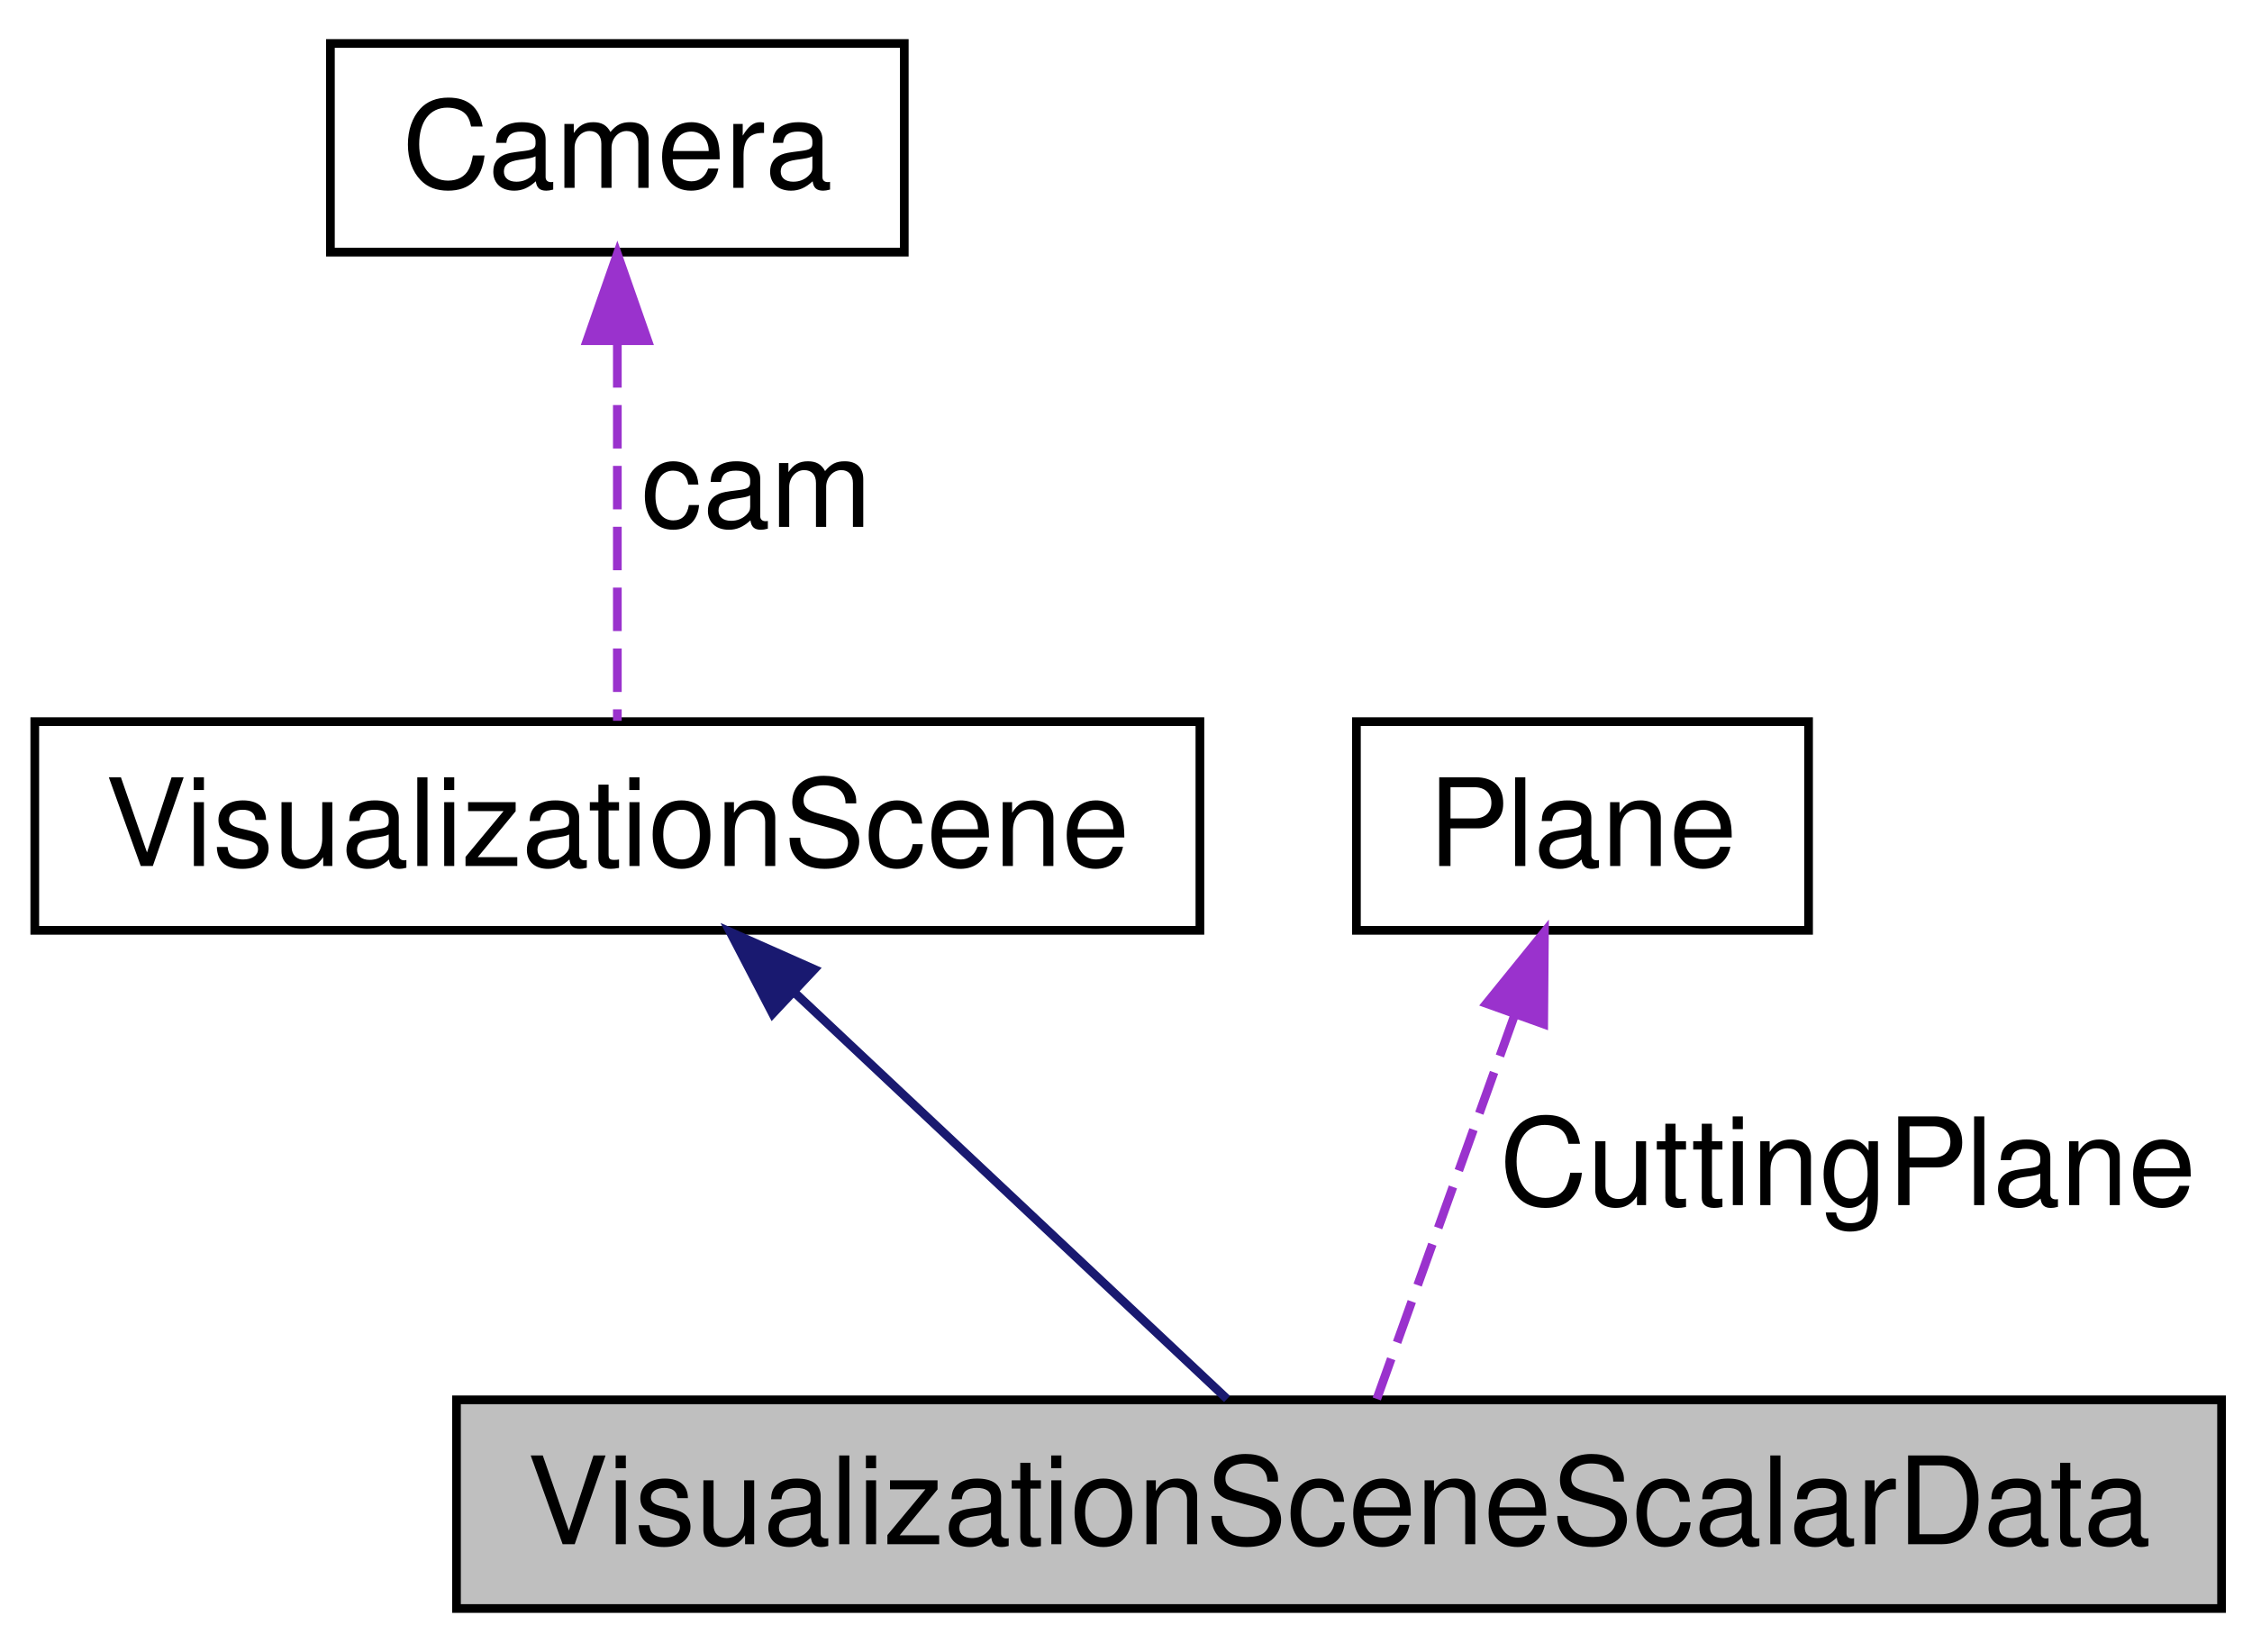
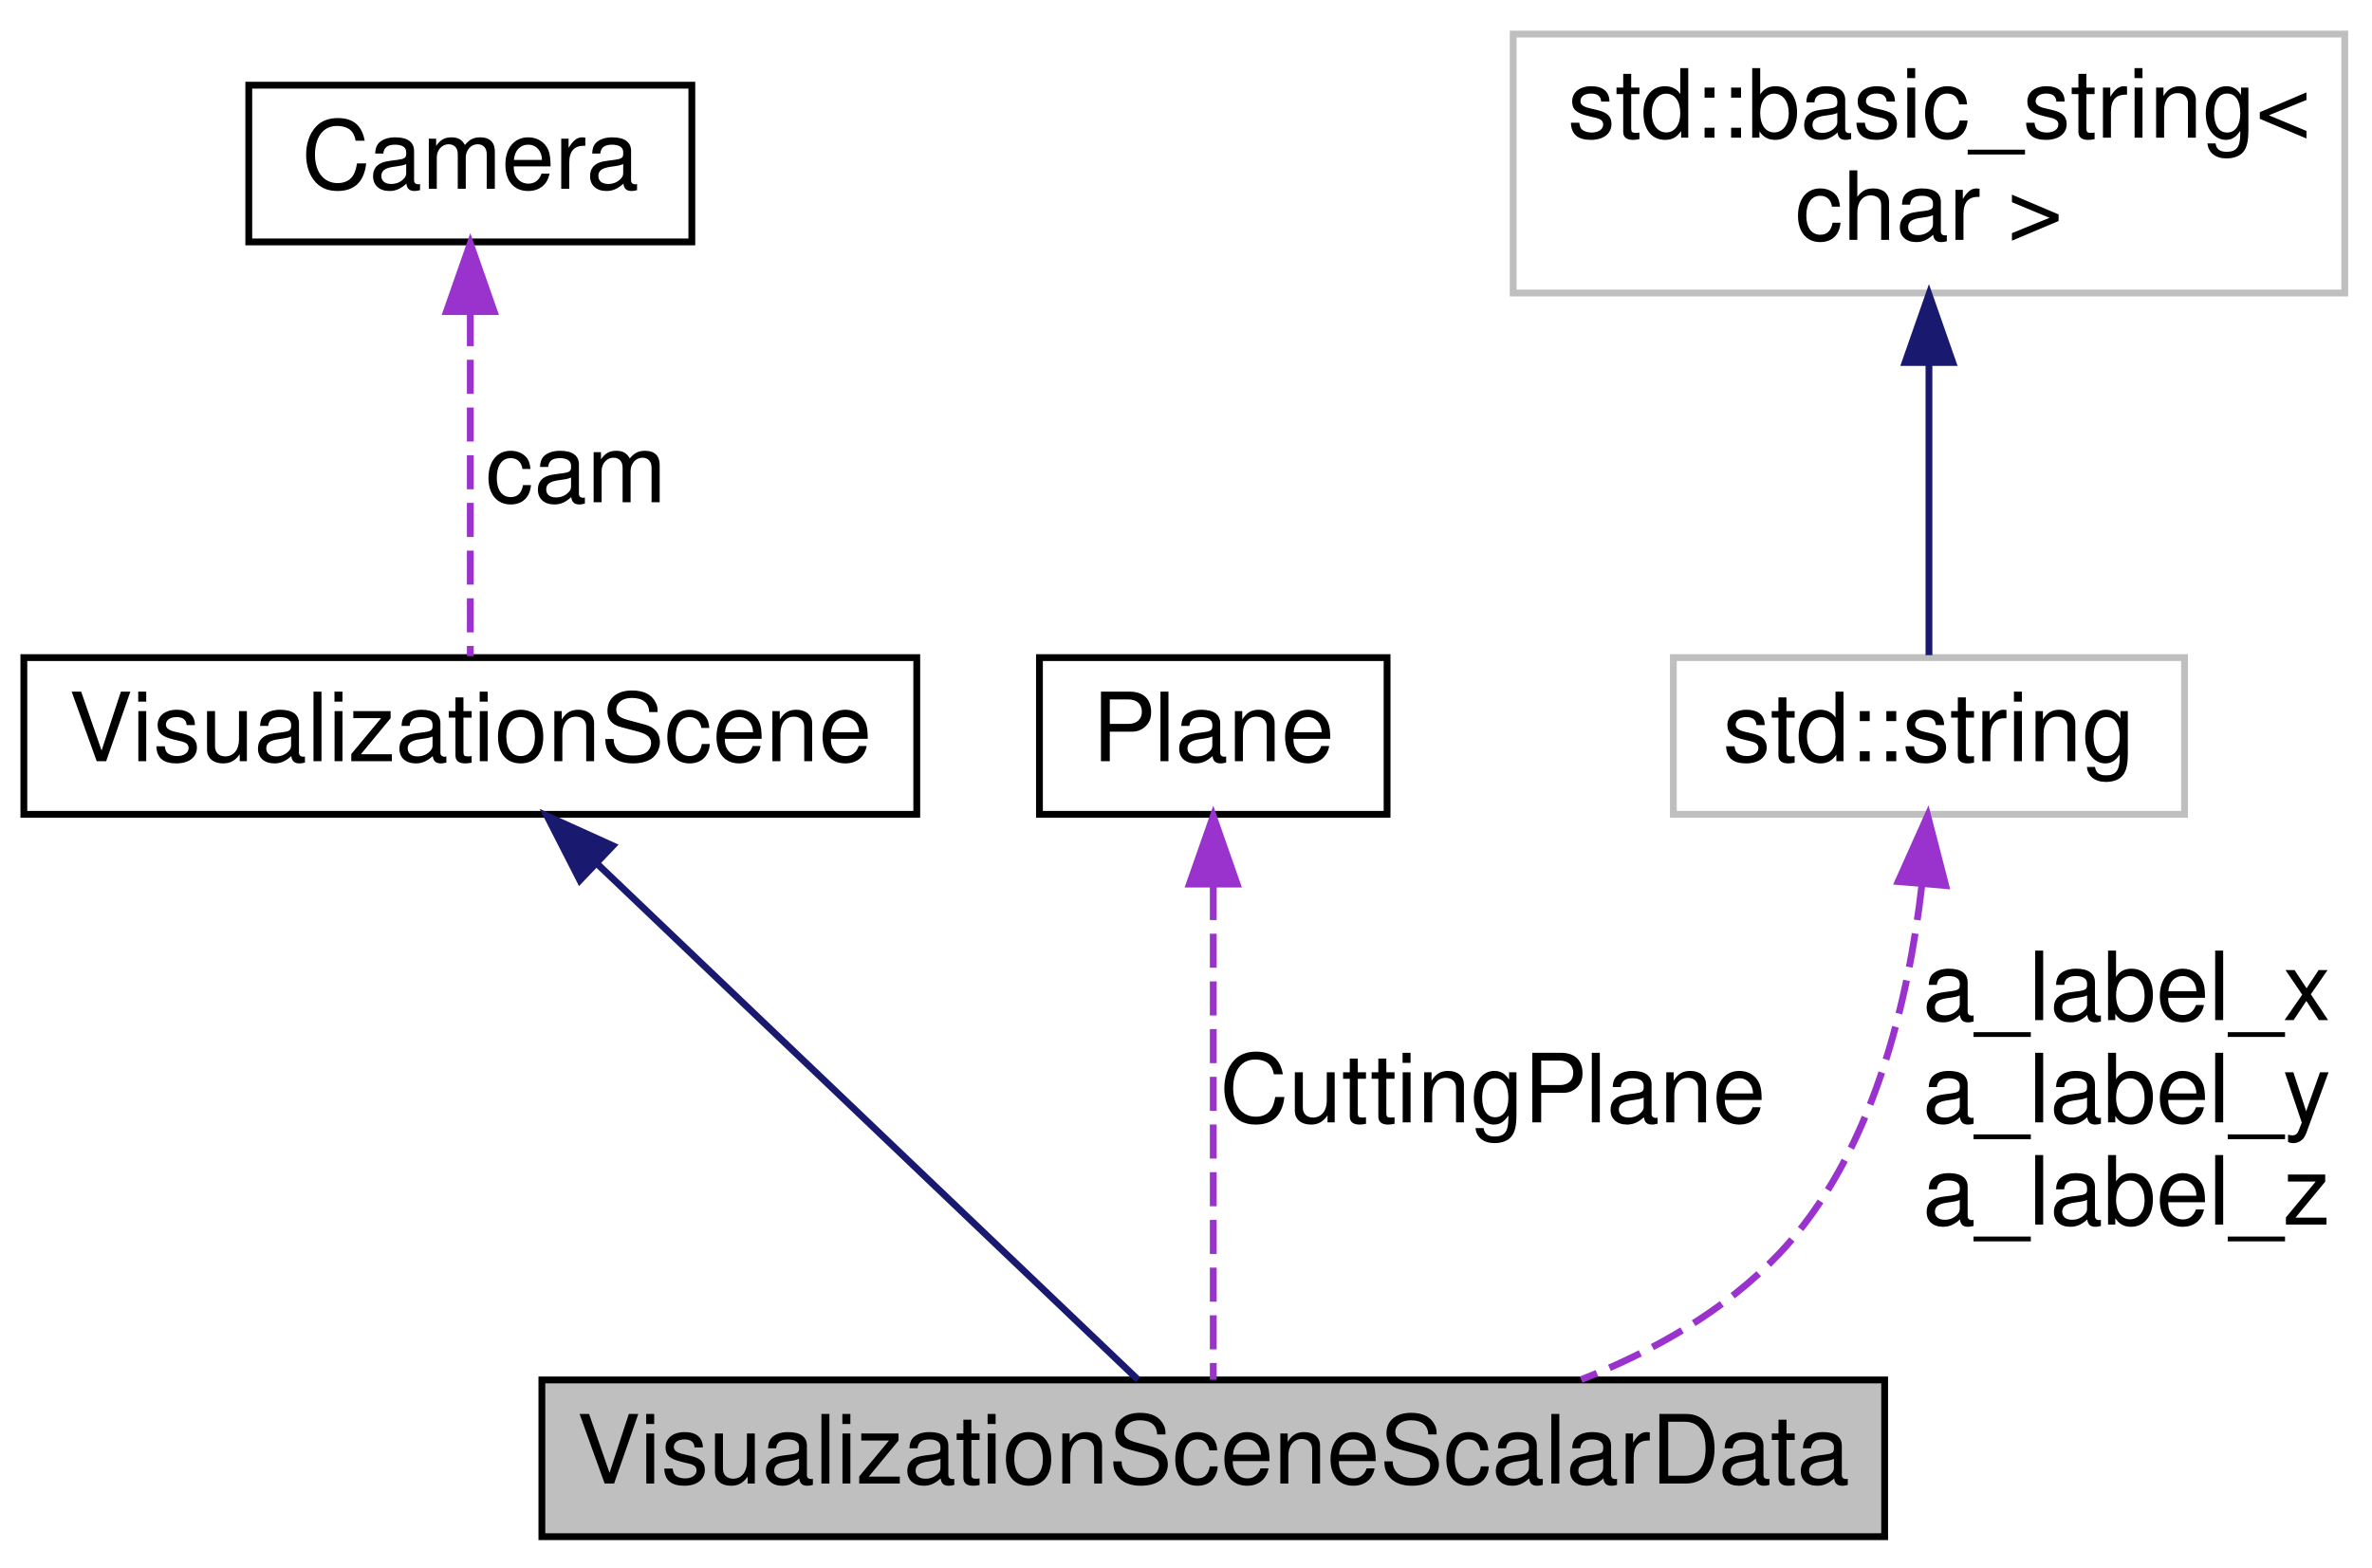
- <svg xmlns="http://www.w3.org/2000/svg" xmlns:xlink="http://www.w3.org/1999/xlink" width="259pt" height="190pt" viewBox="0.00 0.00 259.00 190.00">
-   <g id="graph1" class="graph" transform="scale(1 1) rotate(0) translate(4 186)">
-     <polygon fill="white" stroke="white" points="-4,5 -4,-186 256,-186 256,5 -4,5" />
+ <svg xmlns="http://www.w3.org/2000/svg" xmlns:xlink="http://www.w3.org/1999/xlink" width="348pt" height="230pt" viewBox="0.00 0.00 348.00 230.00">
+   <g id="graph0" class="graph" transform="scale(1 1) rotate(0) translate(4 226)">
+     <polygon fill="white" stroke="white" points="-4,5 -4,-226 345,-226 345,5 -4,5" />
    <g id="node1" class="node">
-       <polygon fill="#bfbfbf" stroke="black" points="48.5,-1 48.5,-25 251.5,-25 251.5,-1 48.5,-1" />
-       <text text-anchor="middle" x="150" y="-8.4" font-family="Helvetica,sans-Serif" font-size="14.00">VisualizationSceneScalarData</text>
+       <polygon fill="#bfbfbf" stroke="black" points="75.5,-0.5 75.5,-23.5 272.5,-23.5 272.5,-0.5 75.5,-0.5" />
+       <text text-anchor="middle" x="174" y="-8.3" font-family="Helvetica,sans-Serif" font-size="14.00">VisualizationSceneScalarData</text>
    </g>
    <g id="node2" class="node">
-       <a xlink:href="classVisualizationScene.html" target="_top" xlink:title="VisualizationScene">
-         <polygon fill="white" stroke="black" points="0,-79 0,-103 134,-103 134,-79 0,-79" />
-         <text text-anchor="middle" x="67" y="-86.4" font-family="Helvetica,sans-Serif" font-size="14.00">VisualizationScene</text>
-       </a>
+       <g id="a_node2">
+         <a xlink:href="classVisualizationScene.html" target="_top" xlink:title="VisualizationScene">
+           <polygon fill="white" stroke="black" points="-0.5,-106.5 -0.5,-129.5 130.5,-129.5 130.5,-106.5 -0.5,-106.5" />
+           <text text-anchor="middle" x="65" y="-114.3" font-family="Helvetica,sans-Serif" font-size="14.00">VisualizationScene</text>
+         </a>
+       </g>
+     </g>
+     <g id="edge1" class="edge">
+       <path fill="none" stroke="midnightblue" d="M83.639,-99.216C106.452,-77.449 144.341,-41.299 162.969,-23.525" />
+       <polygon fill="midnightblue" stroke="midnightblue" points="81.073,-96.826 76.254,-106.262 85.906,-101.891 81.073,-96.826" />
+     </g>
+     <g id="node3" class="node">
+       <g id="a_node3">
+         <a xlink:href="classCamera.html" target="_top" xlink:title="Camera">
+           <polygon fill="white" stroke="black" points="32.5,-190.5 32.5,-213.5 97.5,-213.5 97.5,-190.5 32.5,-190.5" />
+           <text text-anchor="middle" x="65" y="-198.3" font-family="Helvetica,sans-Serif" font-size="14.00">Camera</text>
+         </a>
+       </g>
    </g>
    <g id="edge2" class="edge">
-       <path fill="none" stroke="midnightblue" d="M87.533,-71.704C103.053,-57.119 123.879,-37.548 137.122,-25.102" />
-       <polygon fill="midnightblue" stroke="midnightblue" points="84.859,-69.414 79.969,-78.812 89.653,-74.515 84.859,-69.414" />
+       <path fill="none" stroke="#9a32cd" stroke-dasharray="5,2" d="M65,-180.203C65,-164.114 65,-142.493 65,-129.723" />
+       <polygon fill="#9a32cd" stroke="#9a32cd" points="61.5,-180.28 65,-190.28 68.5,-180.28 61.5,-180.28" />
+       <text text-anchor="middle" x="80.5" y="-152.3" font-family="Helvetica,sans-Serif" font-size="14.00"> cam</text>
    </g>
    <g id="node4" class="node">
-       <a xlink:href="classCamera.html" target="_top" xlink:title="Camera">
-         <polygon fill="white" stroke="black" points="34,-157 34,-181 100,-181 100,-157 34,-157" />
-         <text text-anchor="middle" x="67" y="-164.4" font-family="Helvetica,sans-Serif" font-size="14.00">Camera</text>
-       </a>
+       <g id="a_node4">
+         <a xlink:href="classPlane.html" target="_top" xlink:title="Plane">
+           <polygon fill="white" stroke="black" points="148.5,-106.5 148.5,-129.5 199.5,-129.5 199.5,-106.5 148.5,-106.5" />
+           <text text-anchor="middle" x="174" y="-114.3" font-family="Helvetica,sans-Serif" font-size="14.00">Plane</text>
+         </a>
+       </g>
+     </g>
+     <g id="edge3" class="edge">
+       <path fill="none" stroke="#9a32cd" stroke-dasharray="5,2" d="M174,-95.984C174,-74.019 174,-40.445 174,-23.525" />
+       <polygon fill="#9a32cd" stroke="#9a32cd" points="170.5,-96.262 174,-106.262 177.5,-96.262 170.5,-96.262" />
+       <text text-anchor="middle" x="215" y="-61.3" font-family="Helvetica,sans-Serif" font-size="14.00"> CuttingPlane</text>
+     </g>
+     <g id="node5" class="node">
+       <g id="a_node5">
+         <a xlink:title="STL class. ">
+           <polygon fill="white" stroke="#bfbfbf" points="241.5,-106.5 241.5,-129.5 316.5,-129.5 316.5,-106.5 241.5,-106.5" />
+           <text text-anchor="middle" x="279" y="-114.3" font-family="Helvetica,sans-Serif" font-size="14.00">std::string</text>
+         </a>
+       </g>
    </g>
    <g id="edge4" class="edge">
-       <path fill="none" stroke="#9a32cd" stroke-dasharray="5,2" d="M67,-146.417C67,-132.285 67,-114.634 67,-103.102" />
-       <polygon fill="#9a32cd" stroke="#9a32cd" points="63.5,-146.812 67,-156.812 70.5,-146.813 63.5,-146.812" />
-       <text text-anchor="middle" x="83" y="-125.4" font-family="Helvetica,sans-Serif" font-size="14.00"> cam</text>
+       <path fill="none" stroke="#9a32cd" stroke-dasharray="5,2" d="M277.939,-95.948C276.018,-79.311 270.824,-56.544 257,-42 249.113,-33.702 238.724,-27.777 227.975,-23.547" />
+       <polygon fill="#9a32cd" stroke="#9a32cd" points="274.485,-96.639 278.813,-106.31 281.461,-96.051 274.485,-96.639" />
+       <text text-anchor="middle" x="308" y="-76.3" font-family="Helvetica,sans-Serif" font-size="14.00"> a_label_x</text>
+       <text text-anchor="middle" x="308" y="-61.3" font-family="Helvetica,sans-Serif" font-size="14.00">a_label_y</text>
+       <text text-anchor="middle" x="308" y="-46.3" font-family="Helvetica,sans-Serif" font-size="14.00">a_label_z</text>
    </g>
    <g id="node6" class="node">
-       <a xlink:href="classPlane.html" target="_top" xlink:title="Plane">
-         <polygon fill="white" stroke="black" points="152,-79 152,-103 204,-103 204,-79 152,-79" />
-         <text text-anchor="middle" x="178" y="-86.4" font-family="Helvetica,sans-Serif" font-size="14.00">Plane</text>
-       </a>
+       <polygon fill="white" stroke="#bfbfbf" points="218,-183 218,-221 340,-221 340,-183 218,-183" />
+       <text text-anchor="start" x="226" y="-205.8" font-family="Helvetica,sans-Serif" font-size="14.00">std::basic_string&lt;</text>
+       <text text-anchor="middle" x="279" y="-190.8" font-family="Helvetica,sans-Serif" font-size="14.00"> char &gt;</text>
    </g>
-     <g id="edge6" class="edge">
-       <path fill="none" stroke="#9a32cd" stroke-dasharray="5,2" d="M170.193,-69.252C165.072,-54.986 158.566,-36.863 154.344,-25.102" />
-       <polygon fill="#9a32cd" stroke="#9a32cd" points="166.952,-70.583 173.625,-78.812 173.54,-68.218 166.952,-70.583" />
-       <text text-anchor="middle" x="208.5" y="-47.4" font-family="Helvetica,sans-Serif" font-size="14.00"> CuttingPlane</text>
+     <g id="edge5" class="edge">
+       <path fill="none" stroke="midnightblue" d="M279,-172.616C279,-157.871 279,-140.714 279,-129.857" />
+       <polygon fill="midnightblue" stroke="midnightblue" points="275.5,-172.802 279,-182.802 282.5,-172.802 275.5,-172.802" />
    </g>
  </g>
</svg>
